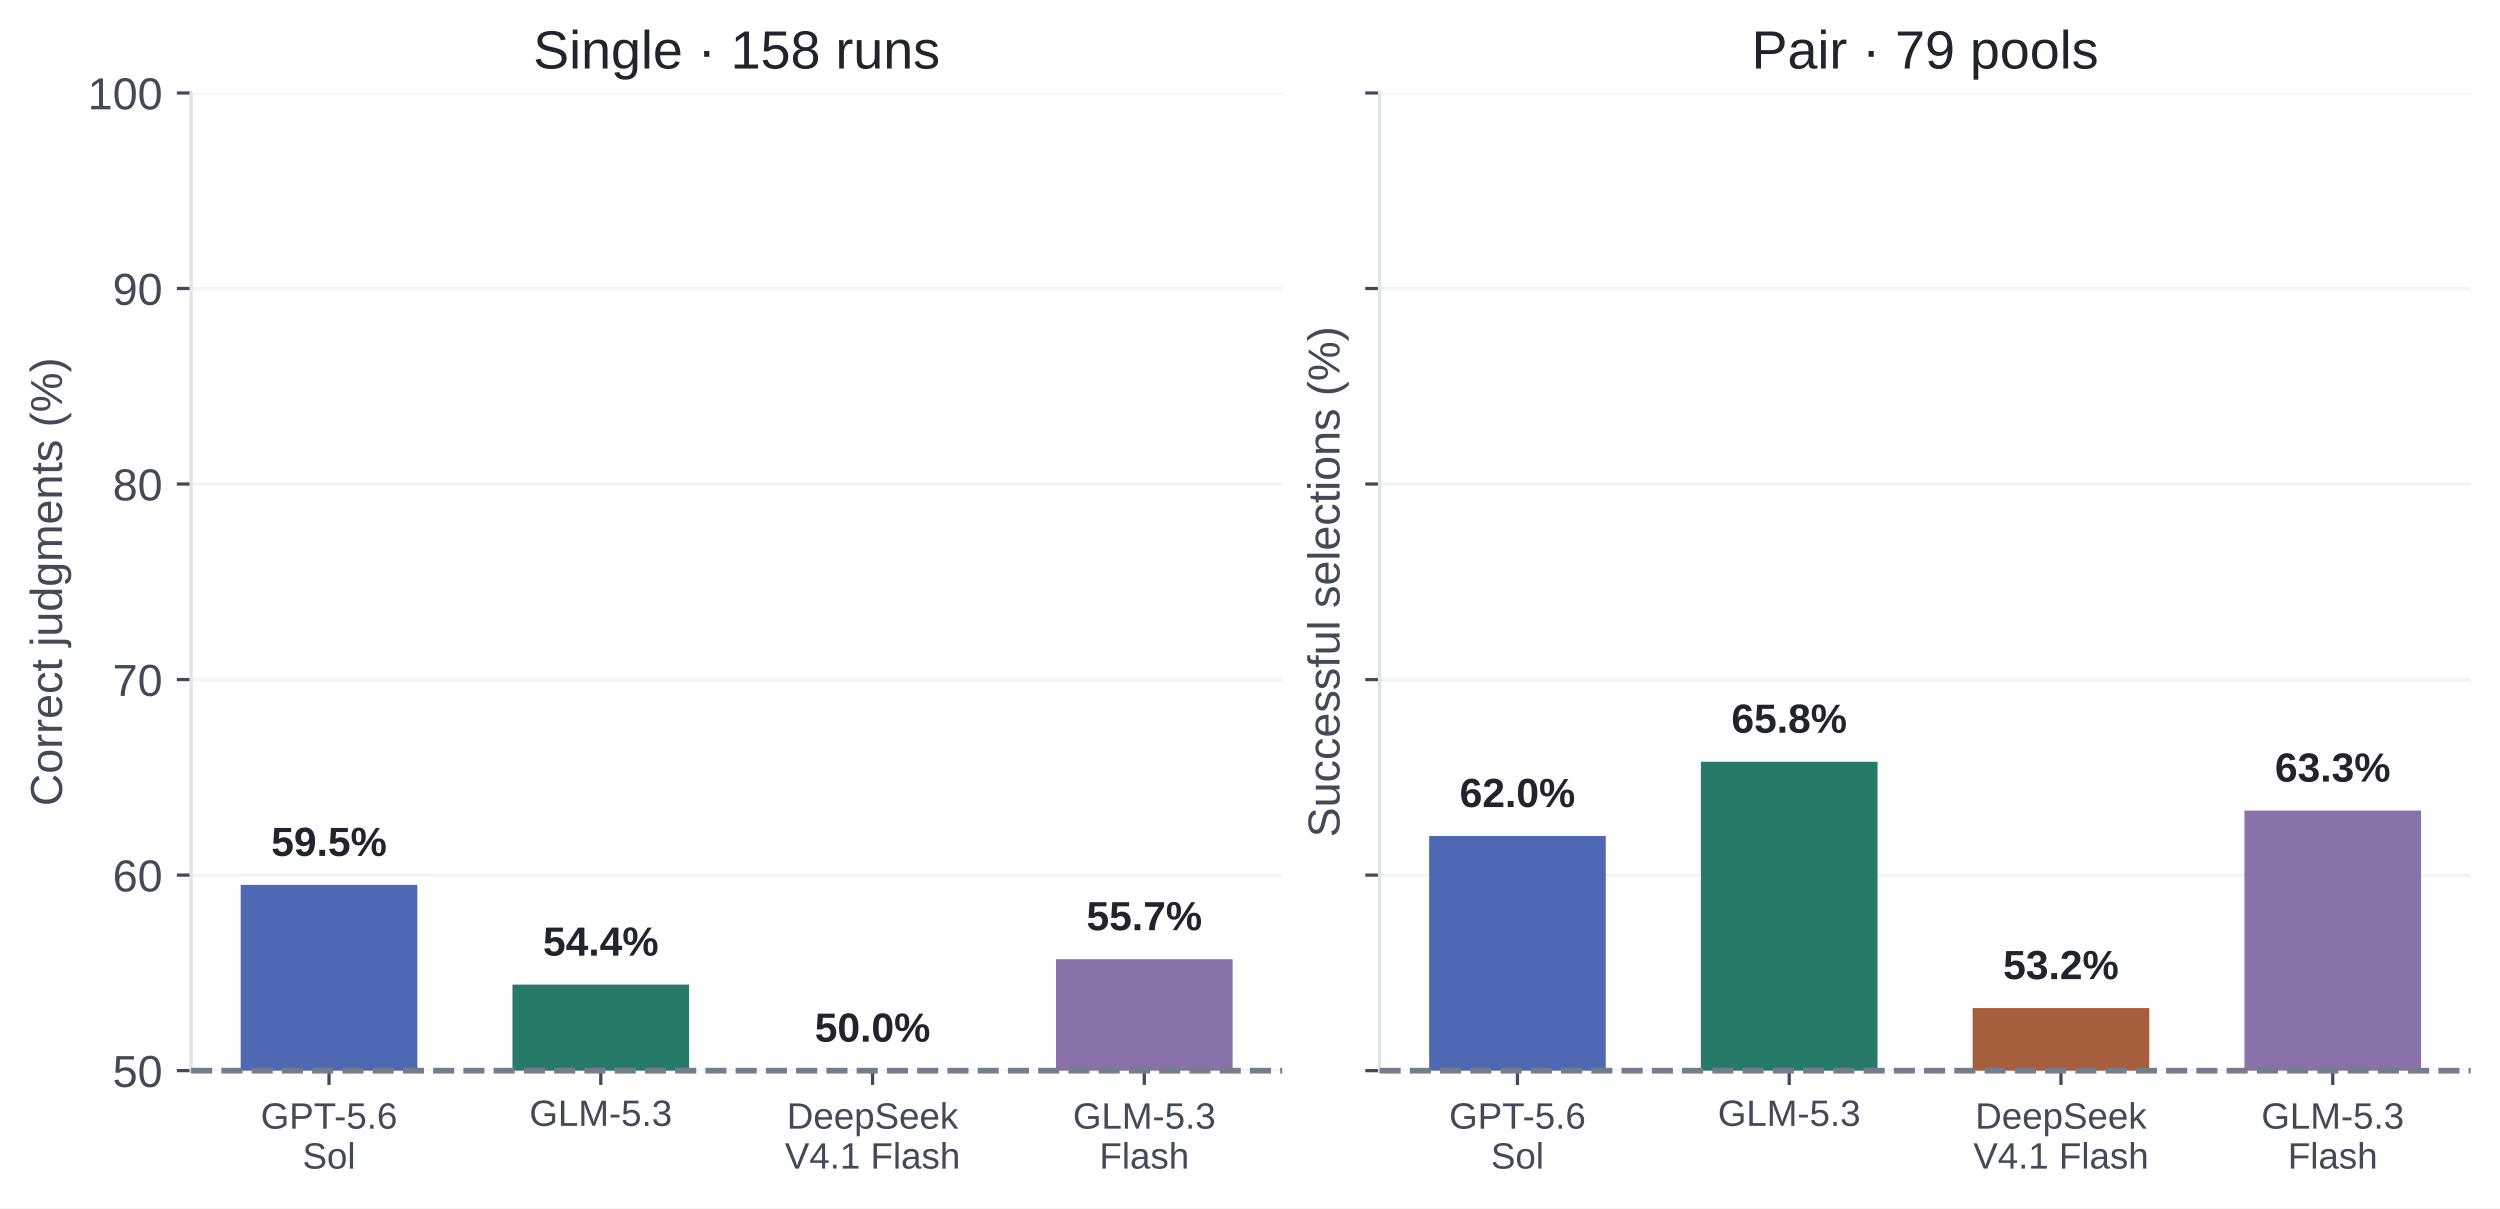
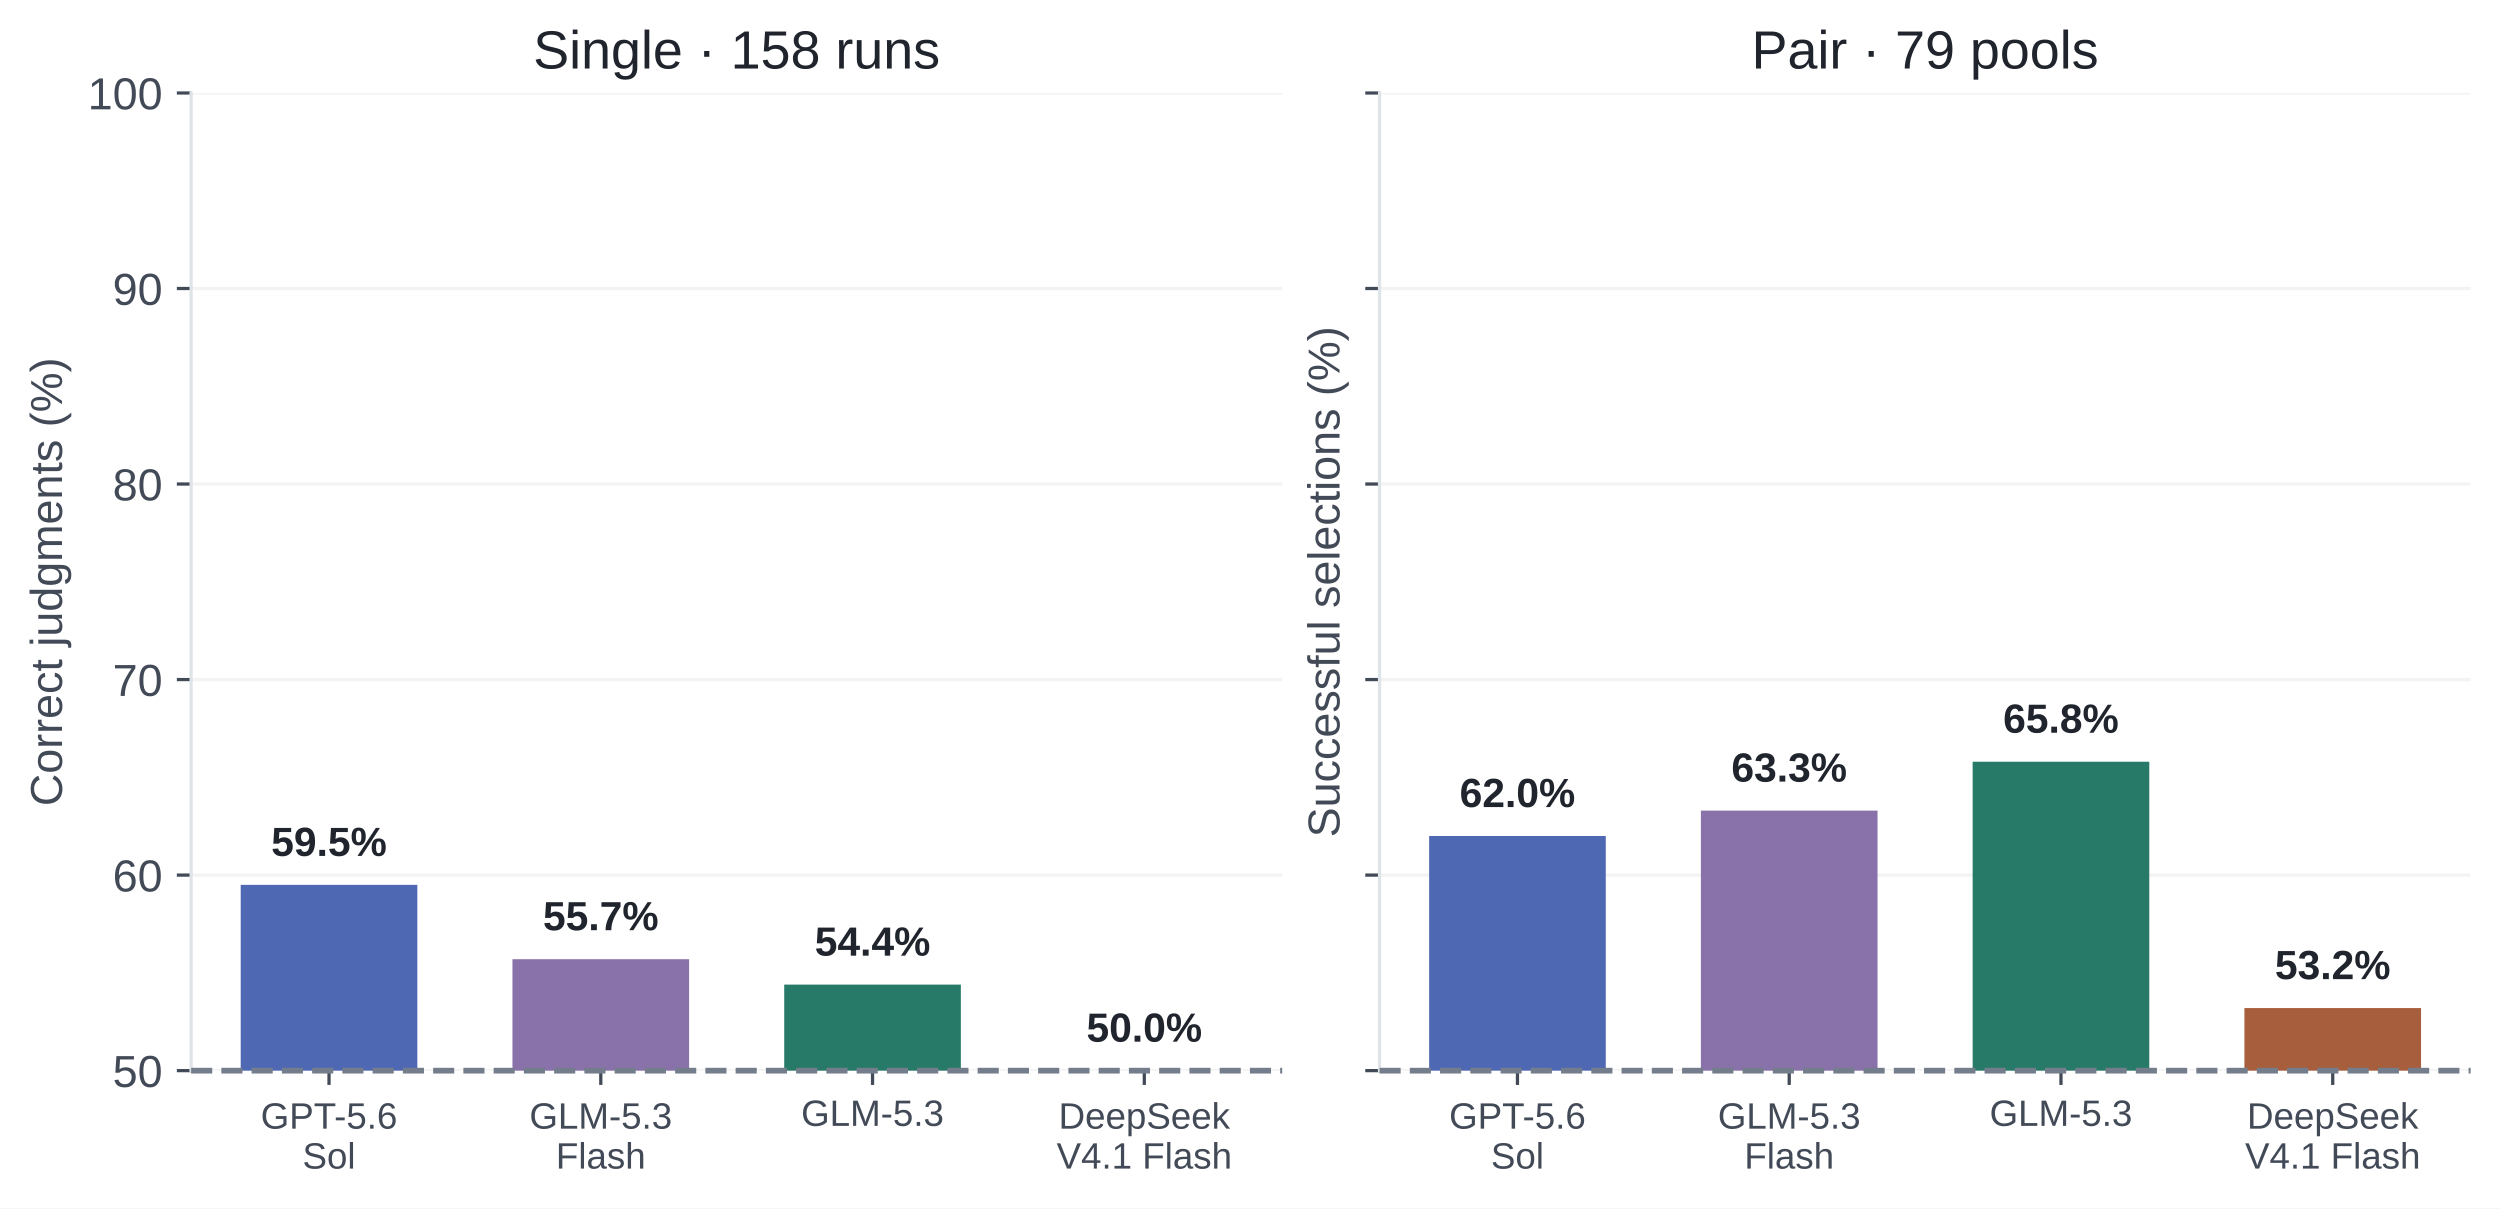
<svg xmlns="http://www.w3.org/2000/svg" xmlns:xlink="http://www.w3.org/1999/xlink" width="613.2pt" height="296.4pt" viewBox="0 0 613.2 296.4" version="1.1">
  <defs>
    <style type="text/css">*{stroke-linejoin: round; stroke-linecap: butt}</style>
  </defs>
  <g id="figure_1">
    <g id="patch_1">
      <path d="M 0 296.4  L 613.2 296.4  L 613.2 0  L 0 0  z " style="fill: #ffffff" />
    </g>
    <g id="axes_1">
      <g id="patch_2">
        <path d="M 46.875 262.609  L 314.501 262.609  L 314.501 22.81  L 46.875 22.81  z " style="fill: #ffffff" />
      </g>
      <g id="matplotlib.axis_1">
        <g id="xtick_1">
          <g id="line2d_1">
            <defs>
              <path id="mf9fdc10a8d" d="M 0 0  L 0 3.5  " style="stroke: #434a57; stroke-width: 0.8" />
            </defs>
            <g>
              <use xlink:href="#mf9fdc10a8d" x="80.703" y="262.609" style="fill: #434a57; stroke: #434a57; stroke-width: 0.8" />
            </g>
          </g>
          <g id="text_1">
            <text style="font-size: 9px; font-family: 'Arial', 'DejaVu Sans', sans-serif; fill: #434a57" transform="translate(63.94737 276.8355)">GPT-5.6</text>
            <text style="font-size: 9px; font-family: 'Arial', 'DejaVu Sans', sans-serif; fill: #434a57" transform="translate(74.19893 286.6309)">Sol</text>
          </g>
        </g>
        <g id="xtick_2">
          <g id="line2d_2">
            <g>
              <use xlink:href="#mf9fdc10a8d" x="147.36" y="262.609" style="fill: #434a57; stroke: #434a57; stroke-width: 0.8" />
            </g>
          </g>
          <g id="text_2">
-             <text style="font-size: 9px; font-family: 'Arial', 'DejaVu Sans', sans-serif; text-anchor: middle; fill: #434a57" x="147.36" y="276.161" transform="rotate(-0 147.3596 276.1609)">GLM-5.3</text>
+             <text style="font-size: 9px; font-family: 'Arial', 'DejaVu Sans', sans-serif; fill: #434a57" transform="translate(129.8553 276.8355)">GLM-5.3</text>
+             <text style="font-size: 9px; font-family: 'Arial', 'DejaVu Sans', sans-serif; fill: #434a57" transform="translate(136.3564 286.6309)">Flash</text>
          </g>
        </g>
        <g id="xtick_3">
          <g id="line2d_3">
            <g>
              <use xlink:href="#mf9fdc10a8d" x="214.016" y="262.609" style="fill: #434a57; stroke: #434a57; stroke-width: 0.8" />
            </g>
          </g>
          <g id="text_3">
-             <text style="font-size: 9px; font-family: 'Arial', 'DejaVu Sans', sans-serif; fill: #434a57" transform="translate(193.0027 276.8355)">DeepSeek</text>
-             <text style="font-size: 9px; font-family: 'Arial', 'DejaVu Sans', sans-serif; fill: #434a57" transform="translate(192.5063 286.6309)">V4.1 Flash</text>
+             <text style="font-size: 9px; font-family: 'Arial', 'DejaVu Sans', sans-serif; text-anchor: middle; fill: #434a57" x="214.016" y="276.161" transform="rotate(-0 214.0163 276.1609)">GLM-5.3</text>
          </g>
        </g>
        <g id="xtick_4">
          <g id="line2d_4">
            <g>
              <use xlink:href="#mf9fdc10a8d" x="280.673" y="262.609" style="fill: #434a57; stroke: #434a57; stroke-width: 0.8" />
            </g>
          </g>
          <g id="text_4">
-             <text style="font-size: 9px; font-family: 'Arial', 'DejaVu Sans', sans-serif; fill: #434a57" transform="translate(263.1687 276.8355)">GLM-5.3</text>
-             <text style="font-size: 9px; font-family: 'Arial', 'DejaVu Sans', sans-serif; fill: #434a57" transform="translate(269.6698 286.6309)">Flash</text>
+             <text style="font-size: 9px; font-family: 'Arial', 'DejaVu Sans', sans-serif; fill: #434a57" transform="translate(259.6594 276.8355)">DeepSeek</text>
+             <text style="font-size: 9px; font-family: 'Arial', 'DejaVu Sans', sans-serif; fill: #434a57" transform="translate(259.163 286.6309)">V4.1 Flash</text>
          </g>
        </g>
      </g>
      <g id="matplotlib.axis_2">
        <g id="ytick_1">
          <g id="line2d_5">
            <path d="M 46.875 262.609  L 314.501 262.609  " clip-path="url(#p85a650e692)" style="fill: none; stroke: #b0b0b0; stroke-opacity: 0.15; stroke-width: 0.8; stroke-linecap: square" />
          </g>
          <g id="line2d_6">
            <defs>
              <path id="md40062f3c9" d="M 0 0  L -3.5 0  " style="stroke: #434a57; stroke-width: 0.8" />
            </defs>
            <g>
              <use xlink:href="#md40062f3c9" x="46.875" y="262.609" style="fill: #434a57; stroke: #434a57; stroke-width: 0.8" />
            </g>
          </g>
          <g id="text_5">
            <text style="font-size: 11px; font-family: 'Arial', 'DejaVu Sans', sans-serif; text-anchor: end; fill: #434a57" x="39.875" y="266.613" transform="rotate(-0 39.87455 266.6128)">50</text>
          </g>
        </g>
        <g id="ytick_2">
          <g id="line2d_7">
            <path d="M 46.875 214.649  L 314.501 214.649  " clip-path="url(#p85a650e692)" style="fill: none; stroke: #b0b0b0; stroke-opacity: 0.15; stroke-width: 0.8; stroke-linecap: square" />
          </g>
          <g id="line2d_8">
            <g>
              <use xlink:href="#md40062f3c9" x="46.875" y="214.649" style="fill: #434a57; stroke: #434a57; stroke-width: 0.8" />
            </g>
          </g>
          <g id="text_6">
            <text style="font-size: 11px; font-family: 'Arial', 'DejaVu Sans', sans-serif; text-anchor: end; fill: #434a57" x="39.875" y="218.653" transform="rotate(-0 39.87455 218.6531)">60</text>
          </g>
        </g>
        <g id="ytick_3">
          <g id="line2d_9">
            <path d="M 46.875 166.689  L 314.501 166.689  " clip-path="url(#p85a650e692)" style="fill: none; stroke: #b0b0b0; stroke-opacity: 0.15; stroke-width: 0.8; stroke-linecap: square" />
          </g>
          <g id="line2d_10">
            <g>
              <use xlink:href="#md40062f3c9" x="46.875" y="166.689" style="fill: #434a57; stroke: #434a57; stroke-width: 0.8" />
            </g>
          </g>
          <g id="text_7">
            <text style="font-size: 11px; font-family: 'Arial', 'DejaVu Sans', sans-serif; text-anchor: end; fill: #434a57" x="39.875" y="170.693" transform="rotate(-0 39.87455 170.6934)">70</text>
          </g>
        </g>
        <g id="ytick_4">
          <g id="line2d_11">
            <path d="M 46.875 118.729  L 314.501 118.729  " clip-path="url(#p85a650e692)" style="fill: none; stroke: #b0b0b0; stroke-opacity: 0.15; stroke-width: 0.8; stroke-linecap: square" />
          </g>
          <g id="line2d_12">
            <g>
              <use xlink:href="#md40062f3c9" x="46.875" y="118.729" style="fill: #434a57; stroke: #434a57; stroke-width: 0.8" />
            </g>
          </g>
          <g id="text_8">
            <text style="font-size: 11px; font-family: 'Arial', 'DejaVu Sans', sans-serif; text-anchor: end; fill: #434a57" x="39.875" y="122.734" transform="rotate(-0 39.87455 122.7336)">80</text>
          </g>
        </g>
        <g id="ytick_5">
          <g id="line2d_13">
            <path d="M 46.875 70.77  L 314.501 70.77  " clip-path="url(#p85a650e692)" style="fill: none; stroke: #b0b0b0; stroke-opacity: 0.15; stroke-width: 0.8; stroke-linecap: square" />
          </g>
          <g id="line2d_14">
            <g>
              <use xlink:href="#md40062f3c9" x="46.875" y="70.77" style="fill: #434a57; stroke: #434a57; stroke-width: 0.8" />
            </g>
          </g>
          <g id="text_9">
            <text style="font-size: 11px; font-family: 'Arial', 'DejaVu Sans', sans-serif; text-anchor: end; fill: #434a57" x="39.875" y="74.774" transform="rotate(-0 39.87455 74.77386)">90</text>
          </g>
        </g>
        <g id="ytick_6">
          <g id="line2d_15">
            <path d="M 46.875 22.81  L 314.501 22.81  " clip-path="url(#p85a650e692)" style="fill: none; stroke: #b0b0b0; stroke-opacity: 0.15; stroke-width: 0.8; stroke-linecap: square" />
          </g>
          <g id="line2d_16">
            <g>
              <use xlink:href="#md40062f3c9" x="46.875" y="22.81" style="fill: #434a57; stroke: #434a57; stroke-width: 0.8" />
            </g>
          </g>
          <g id="text_10">
            <text style="font-size: 11px; font-family: 'Arial', 'DejaVu Sans', sans-serif; text-anchor: end; fill: #434a57" x="39.875" y="26.814" transform="rotate(-0 39.87455 26.81411)">100</text>
          </g>
        </g>
        <g id="text_11">
          <text style="font-size: 11px; font-family: 'Arial', 'DejaVu Sans', sans-serif; text-anchor: middle; fill: #434a57" x="15.208" y="142.709" transform="rotate(-90 15.2083 142.7093)">Correct judgments (%)</text>
        </g>
      </g>
      <g id="patch_3">
        <path d="M 59.039 502.407  L 102.366 502.407  L 102.366 217.047  L 59.039 217.047  z " clip-path="url(#p85a650e692)" style="fill: #4f68b3" />
      </g>
      <g id="patch_4">
-         <path d="M 125.696 502.407  L 169.023 502.407  L 169.023 241.506  L 125.696 241.506  z " clip-path="url(#p85a650e692)" style="fill: #287a68" />
+         <path d="M 125.696 502.407  L 169.023 502.407  L 169.023 235.272  L 125.696 235.272  z " clip-path="url(#p85a650e692)" style="fill: #8971aa" />
      </g>
      <g id="patch_5">
-         <path d="M 192.353 502.407  L 235.68 502.407  L 235.68 262.609  L 192.353 262.609  z " clip-path="url(#p85a650e692)" style="fill: #a75e3c" />
+         <path d="M 192.353 502.407  L 235.68 502.407  L 235.68 241.506  L 192.353 241.506  z " clip-path="url(#p85a650e692)" style="fill: #287a68" />
      </g>
      <g id="patch_6">
-         <path d="M 259.01 502.407  L 302.336 502.407  L 302.336 235.272  L 259.01 235.272  z " clip-path="url(#p85a650e692)" style="fill: #8971aa" />
+         <path d="M 259.01 502.407  L 302.336 502.407  L 302.336 262.609  L 259.01 262.609  z " clip-path="url(#p85a650e692)" style="fill: #a75e3c" />
      </g>
      <g id="patch_7">
        <path d="M 46.875 262.609  L 46.875 22.81  " style="fill: none; stroke: #dfe4e9; stroke-width: 0.8; stroke-linejoin: miter; stroke-linecap: square" />
      </g>
      <g id="text_12">
        <g id="patch_8">
          <path d="M 66.226 212.347  L 95.179 212.347  L 95.179 202.362  L 66.226 202.362  z " style="fill: #ffffff" />
        </g>
        <text style="font-weight: 700; font-size: 10px; font-family: 'Arial', 'DejaVu Sans', sans-serif; text-anchor: middle; fill: #20242d" x="80.703" y="209.942" transform="rotate(-0 80.70284 209.9424)">59.5%</text>
      </g>
      <g id="text_13">
        <g id="patch_9">
-           <path d="M 132.883 236.806  L 161.836 236.806  L 161.836 226.822  L 132.883 226.822  z " style="fill: #ffffff" />
-         </g>
-         <text style="font-weight: 700; font-size: 10px; font-family: 'Arial', 'DejaVu Sans', sans-serif; text-anchor: middle; fill: #20242d" x="147.36" y="234.402" transform="rotate(-0 147.3596 234.4019)">54.4%</text>
+           <path d="M 132.883 230.572  L 161.836 230.572  L 161.836 220.587  L 132.883 220.587  z " style="fill: #ffffff" />
+         </g>
+         <text style="font-weight: 700; font-size: 10px; font-family: 'Arial', 'DejaVu Sans', sans-serif; text-anchor: middle; fill: #20242d" x="147.36" y="228.167" transform="rotate(-0 147.3596 228.1672)">55.7%</text>
      </g>
      <g id="text_14">
        <g id="patch_10">
-           <path d="M 199.54 257.909  L 228.493 257.909  L 228.493 247.924  L 199.54 247.924  z " style="fill: #ffffff" />
-         </g>
-         <text style="font-weight: 700; font-size: 10px; font-family: 'Arial', 'DejaVu Sans', sans-serif; text-anchor: middle; fill: #20242d" x="214.016" y="255.504" transform="rotate(-0 214.0163 255.5042)">50.0%</text>
+           <path d="M 199.54 236.806  L 228.493 236.806  L 228.493 226.822  L 199.54 226.822  z " style="fill: #ffffff" />
+         </g>
+         <text style="font-weight: 700; font-size: 10px; font-family: 'Arial', 'DejaVu Sans', sans-serif; text-anchor: middle; fill: #20242d" x="214.016" y="234.402" transform="rotate(-0 214.0163 234.4019)">54.4%</text>
      </g>
      <g id="text_15">
        <g id="patch_11">
-           <path d="M 266.196 230.572  L 295.15 230.572  L 295.15 220.587  L 266.196 220.587  z " style="fill: #ffffff" />
-         </g>
-         <text style="font-weight: 700; font-size: 10px; font-family: 'Arial', 'DejaVu Sans', sans-serif; text-anchor: middle; fill: #20242d" x="280.673" y="228.167" transform="rotate(-0 280.673 228.1672)">55.7%</text>
+           <path d="M 266.196 257.909  L 295.15 257.909  L 295.15 247.924  L 266.196 247.924  z " style="fill: #ffffff" />
+         </g>
+         <text style="font-weight: 700; font-size: 10px; font-family: 'Arial', 'DejaVu Sans', sans-serif; text-anchor: middle; fill: #20242d" x="280.673" y="255.504" transform="rotate(-0 280.673 255.5042)">50.0%</text>
      </g>
      <g id="text_16">
        <text style="font-size: 13.2px; font-family: 'Arial', 'DejaVu Sans', sans-serif; text-anchor: middle; fill: #20242d" x="180.688" y="16.81" transform="rotate(-0 180.6879 16.80996)">Single · 158 runs</text>
      </g>
      <g id="line2d_17">
        <path d="M 46.875 262.609  L 314.501 262.609  " style="fill: none; stroke-dasharray: 5.18,2.24; stroke-dashoffset: 0; stroke: #747d8b; stroke-width: 1.4" />
      </g>
    </g>
    <g id="axes_2">
      <g id="patch_12">
        <path d="M 338.373 262.609  L 606 262.609  L 606 22.81  L 338.373 22.81  z " style="fill: #ffffff" />
      </g>
      <g id="matplotlib.axis_3">
        <g id="xtick_5">
          <g id="line2d_18">
            <g>
              <use xlink:href="#mf9fdc10a8d" x="372.201" y="262.609" style="fill: #434a57; stroke: #434a57; stroke-width: 0.8" />
            </g>
          </g>
          <g id="text_17">
            <text style="font-size: 9px; font-family: 'Arial', 'DejaVu Sans', sans-serif; fill: #434a57" transform="translate(355.4456 276.8355)">GPT-5.6</text>
            <text style="font-size: 9px; font-family: 'Arial', 'DejaVu Sans', sans-serif; fill: #434a57" transform="translate(365.6971 286.6309)">Sol</text>
          </g>
        </g>
        <g id="xtick_6">
          <g id="line2d_19">
            <g>
              <use xlink:href="#mf9fdc10a8d" x="438.858" y="262.609" style="fill: #434a57; stroke: #434a57; stroke-width: 0.8" />
            </g>
          </g>
          <g id="text_18">
-             <text style="font-size: 9px; font-family: 'Arial', 'DejaVu Sans', sans-serif; text-anchor: middle; fill: #434a57" x="438.858" y="276.161" transform="rotate(-0 438.8578 276.1609)">GLM-5.3</text>
+             <text style="font-size: 9px; font-family: 'Arial', 'DejaVu Sans', sans-serif; fill: #434a57" transform="translate(421.3535 276.8355)">GLM-5.3</text>
+             <text style="font-size: 9px; font-family: 'Arial', 'DejaVu Sans', sans-serif; fill: #434a57" transform="translate(427.8546 286.6309)">Flash</text>
          </g>
        </g>
        <g id="xtick_7">
          <g id="line2d_20">
            <g>
              <use xlink:href="#mf9fdc10a8d" x="505.515" y="262.609" style="fill: #434a57; stroke: #434a57; stroke-width: 0.8" />
            </g>
          </g>
          <g id="text_19">
-             <text style="font-size: 9px; font-family: 'Arial', 'DejaVu Sans', sans-serif; fill: #434a57" transform="translate(484.5009 276.8355)">DeepSeek</text>
-             <text style="font-size: 9px; font-family: 'Arial', 'DejaVu Sans', sans-serif; fill: #434a57" transform="translate(484.0045 286.6309)">V4.1 Flash</text>
+             <text style="font-size: 9px; font-family: 'Arial', 'DejaVu Sans', sans-serif; text-anchor: middle; fill: #434a57" x="505.515" y="276.161" transform="rotate(-0 505.5145 276.1609)">GLM-5.3</text>
          </g>
        </g>
        <g id="xtick_8">
          <g id="line2d_21">
            <g>
              <use xlink:href="#mf9fdc10a8d" x="572.171" y="262.609" style="fill: #434a57; stroke: #434a57; stroke-width: 0.8" />
            </g>
          </g>
          <g id="text_20">
-             <text style="font-size: 9px; font-family: 'Arial', 'DejaVu Sans', sans-serif; fill: #434a57" transform="translate(554.6669 276.8355)">GLM-5.3</text>
-             <text style="font-size: 9px; font-family: 'Arial', 'DejaVu Sans', sans-serif; fill: #434a57" transform="translate(561.168 286.6309)">Flash</text>
+             <text style="font-size: 9px; font-family: 'Arial', 'DejaVu Sans', sans-serif; fill: #434a57" transform="translate(551.1576 276.8355)">DeepSeek</text>
+             <text style="font-size: 9px; font-family: 'Arial', 'DejaVu Sans', sans-serif; fill: #434a57" transform="translate(550.6612 286.6309)">V4.1 Flash</text>
          </g>
        </g>
      </g>
      <g id="matplotlib.axis_4">
        <g id="ytick_7">
          <g id="line2d_22">
            <path d="M 338.373 262.609  L 606 262.609  " clip-path="url(#pd0cfb07f08)" style="fill: none; stroke: #b0b0b0; stroke-opacity: 0.15; stroke-width: 0.8; stroke-linecap: square" />
          </g>
          <g id="line2d_23">
            <g>
              <use xlink:href="#md40062f3c9" x="338.373" y="262.609" style="fill: #434a57; stroke: #434a57; stroke-width: 0.8" />
            </g>
          </g>
        </g>
        <g id="ytick_8">
          <g id="line2d_24">
            <path d="M 338.373 214.649  L 606 214.649  " clip-path="url(#pd0cfb07f08)" style="fill: none; stroke: #b0b0b0; stroke-opacity: 0.15; stroke-width: 0.8; stroke-linecap: square" />
          </g>
          <g id="line2d_25">
            <g>
              <use xlink:href="#md40062f3c9" x="338.373" y="214.649" style="fill: #434a57; stroke: #434a57; stroke-width: 0.8" />
            </g>
          </g>
        </g>
        <g id="ytick_9">
          <g id="line2d_26">
            <path d="M 338.373 166.689  L 606 166.689  " clip-path="url(#pd0cfb07f08)" style="fill: none; stroke: #b0b0b0; stroke-opacity: 0.15; stroke-width: 0.8; stroke-linecap: square" />
          </g>
          <g id="line2d_27">
            <g>
              <use xlink:href="#md40062f3c9" x="338.373" y="166.689" style="fill: #434a57; stroke: #434a57; stroke-width: 0.8" />
            </g>
          </g>
        </g>
        <g id="ytick_10">
          <g id="line2d_28">
            <path d="M 338.373 118.729  L 606 118.729  " clip-path="url(#pd0cfb07f08)" style="fill: none; stroke: #b0b0b0; stroke-opacity: 0.15; stroke-width: 0.8; stroke-linecap: square" />
          </g>
          <g id="line2d_29">
            <g>
              <use xlink:href="#md40062f3c9" x="338.373" y="118.729" style="fill: #434a57; stroke: #434a57; stroke-width: 0.8" />
            </g>
          </g>
        </g>
        <g id="ytick_11">
          <g id="line2d_30">
            <path d="M 338.373 70.77  L 606 70.77  " clip-path="url(#pd0cfb07f08)" style="fill: none; stroke: #b0b0b0; stroke-opacity: 0.15; stroke-width: 0.8; stroke-linecap: square" />
          </g>
          <g id="line2d_31">
            <g>
              <use xlink:href="#md40062f3c9" x="338.373" y="70.77" style="fill: #434a57; stroke: #434a57; stroke-width: 0.8" />
            </g>
          </g>
        </g>
        <g id="ytick_12">
          <g id="line2d_32">
            <path d="M 338.373 22.81  L 606 22.81  " clip-path="url(#pd0cfb07f08)" style="fill: none; stroke: #b0b0b0; stroke-opacity: 0.15; stroke-width: 0.8; stroke-linecap: square" />
          </g>
          <g id="line2d_33">
            <g>
              <use xlink:href="#md40062f3c9" x="338.373" y="22.81" style="fill: #434a57; stroke: #434a57; stroke-width: 0.8" />
            </g>
          </g>
        </g>
        <g id="text_21">
          <text style="font-size: 11px; font-family: 'Arial', 'DejaVu Sans', sans-serif; text-anchor: middle; fill: #434a57" x="328.558" y="142.709" transform="rotate(-90 328.5576 142.7093)">Successful selections (%)</text>
        </g>
      </g>
      <g id="patch_13">
        <path d="M 350.538 502.407  L 393.864 502.407  L 393.864 205.057  L 350.538 205.057  z " clip-path="url(#pd0cfb07f08)" style="fill: #4f68b3" />
      </g>
      <g id="patch_14">
-         <path d="M 417.194 502.407  L 460.521 502.407  L 460.521 186.832  L 417.194 186.832  z " clip-path="url(#pd0cfb07f08)" style="fill: #287a68" />
+         <path d="M 417.194 502.407  L 460.521 502.407  L 460.521 198.822  L 417.194 198.822  z " clip-path="url(#pd0cfb07f08)" style="fill: #8971aa" />
      </g>
      <g id="patch_15">
-         <path d="M 483.851 502.407  L 527.178 502.407  L 527.178 247.262  L 483.851 247.262  z " clip-path="url(#pd0cfb07f08)" style="fill: #a75e3c" />
+         <path d="M 483.851 502.407  L 527.178 502.407  L 527.178 186.832  L 483.851 186.832  z " clip-path="url(#pd0cfb07f08)" style="fill: #287a68" />
      </g>
      <g id="patch_16">
-         <path d="M 550.508 502.407  L 593.835 502.407  L 593.835 198.822  L 550.508 198.822  z " clip-path="url(#pd0cfb07f08)" style="fill: #8971aa" />
+         <path d="M 550.508 502.407  L 593.835 502.407  L 593.835 247.262  L 550.508 247.262  z " clip-path="url(#pd0cfb07f08)" style="fill: #a75e3c" />
      </g>
      <g id="patch_17">
        <path d="M 338.373 262.609  L 338.373 22.81  " style="fill: none; stroke: #dfe4e9; stroke-width: 0.8; stroke-linejoin: miter; stroke-linecap: square" />
      </g>
      <g id="text_22">
        <g id="patch_18">
          <path d="M 357.724 200.357  L 386.678 200.357  L 386.678 190.372  L 357.724 190.372  z " style="fill: #ffffff" />
        </g>
        <text style="font-weight: 700; font-size: 10px; font-family: 'Arial', 'DejaVu Sans', sans-serif; text-anchor: middle; fill: #20242d" x="372.201" y="197.953" transform="rotate(-0 372.2011 197.9525)">62.0%</text>
      </g>
      <g id="text_23">
        <g id="patch_19">
-           <path d="M 424.381 182.132  L 453.334 182.132  L 453.334 172.148  L 424.381 172.148  z " style="fill: #ffffff" />
-         </g>
-         <text style="font-weight: 700; font-size: 10px; font-family: 'Arial', 'DejaVu Sans', sans-serif; text-anchor: middle; fill: #20242d" x="438.858" y="179.728" transform="rotate(-0 438.8578 179.7278)">65.8%</text>
+           <path d="M 424.381 194.122  L 453.334 194.122  L 453.334 184.137  L 424.381 184.137  z " style="fill: #ffffff" />
+         </g>
+         <text style="font-weight: 700; font-size: 10px; font-family: 'Arial', 'DejaVu Sans', sans-serif; text-anchor: middle; fill: #20242d" x="438.858" y="191.718" transform="rotate(-0 438.8578 191.7177)">63.3%</text>
      </g>
      <g id="text_24">
        <g id="patch_20">
-           <path d="M 491.038 242.562  L 519.991 242.562  L 519.991 232.577  L 491.038 232.577  z " style="fill: #ffffff" />
-         </g>
-         <text style="font-weight: 700; font-size: 10px; font-family: 'Arial', 'DejaVu Sans', sans-serif; text-anchor: middle; fill: #20242d" x="505.515" y="240.157" transform="rotate(-0 505.5145 240.1571)">53.2%</text>
+           <path d="M 491.038 182.132  L 519.991 182.132  L 519.991 172.148  L 491.038 172.148  z " style="fill: #ffffff" />
+         </g>
+         <text style="font-weight: 700; font-size: 10px; font-family: 'Arial', 'DejaVu Sans', sans-serif; text-anchor: middle; fill: #20242d" x="505.515" y="179.728" transform="rotate(-0 505.5145 179.7278)">65.8%</text>
      </g>
      <g id="text_25">
        <g id="patch_21">
-           <path d="M 557.695 194.122  L 586.648 194.122  L 586.648 184.137  L 557.695 184.137  z " style="fill: #ffffff" />
-         </g>
-         <text style="font-weight: 700; font-size: 10px; font-family: 'Arial', 'DejaVu Sans', sans-serif; text-anchor: middle; fill: #20242d" x="572.171" y="191.718" transform="rotate(-0 572.1712 191.7177)">63.3%</text>
+           <path d="M 557.695 242.562  L 586.648 242.562  L 586.648 232.577  L 557.695 232.577  z " style="fill: #ffffff" />
+         </g>
+         <text style="font-weight: 700; font-size: 10px; font-family: 'Arial', 'DejaVu Sans', sans-serif; text-anchor: middle; fill: #20242d" x="572.171" y="240.157" transform="rotate(-0 572.1712 240.1571)">53.2%</text>
      </g>
      <g id="text_26">
        <text style="font-size: 13.2px; font-family: 'Arial', 'DejaVu Sans', sans-serif; text-anchor: middle; fill: #20242d" x="472.186" y="16.81" transform="rotate(-0 472.1861 16.80996)">Pair · 79 pools</text>
      </g>
      <g id="line2d_34">
        <path d="M 338.373 262.609  L 606 262.609  " style="fill: none; stroke-dasharray: 5.18,2.24; stroke-dashoffset: 0; stroke: #747d8b; stroke-width: 1.4" />
      </g>
    </g>
  </g>
  <defs>
    <clipPath id="p85a650e692">
      <rect x="46.875" y="22.81" width="267.627" height="239.799" />
    </clipPath>
    <clipPath id="pd0cfb07f08">
      <rect x="338.373" y="22.81" width="267.627" height="239.799" />
    </clipPath>
  </defs>
</svg>
